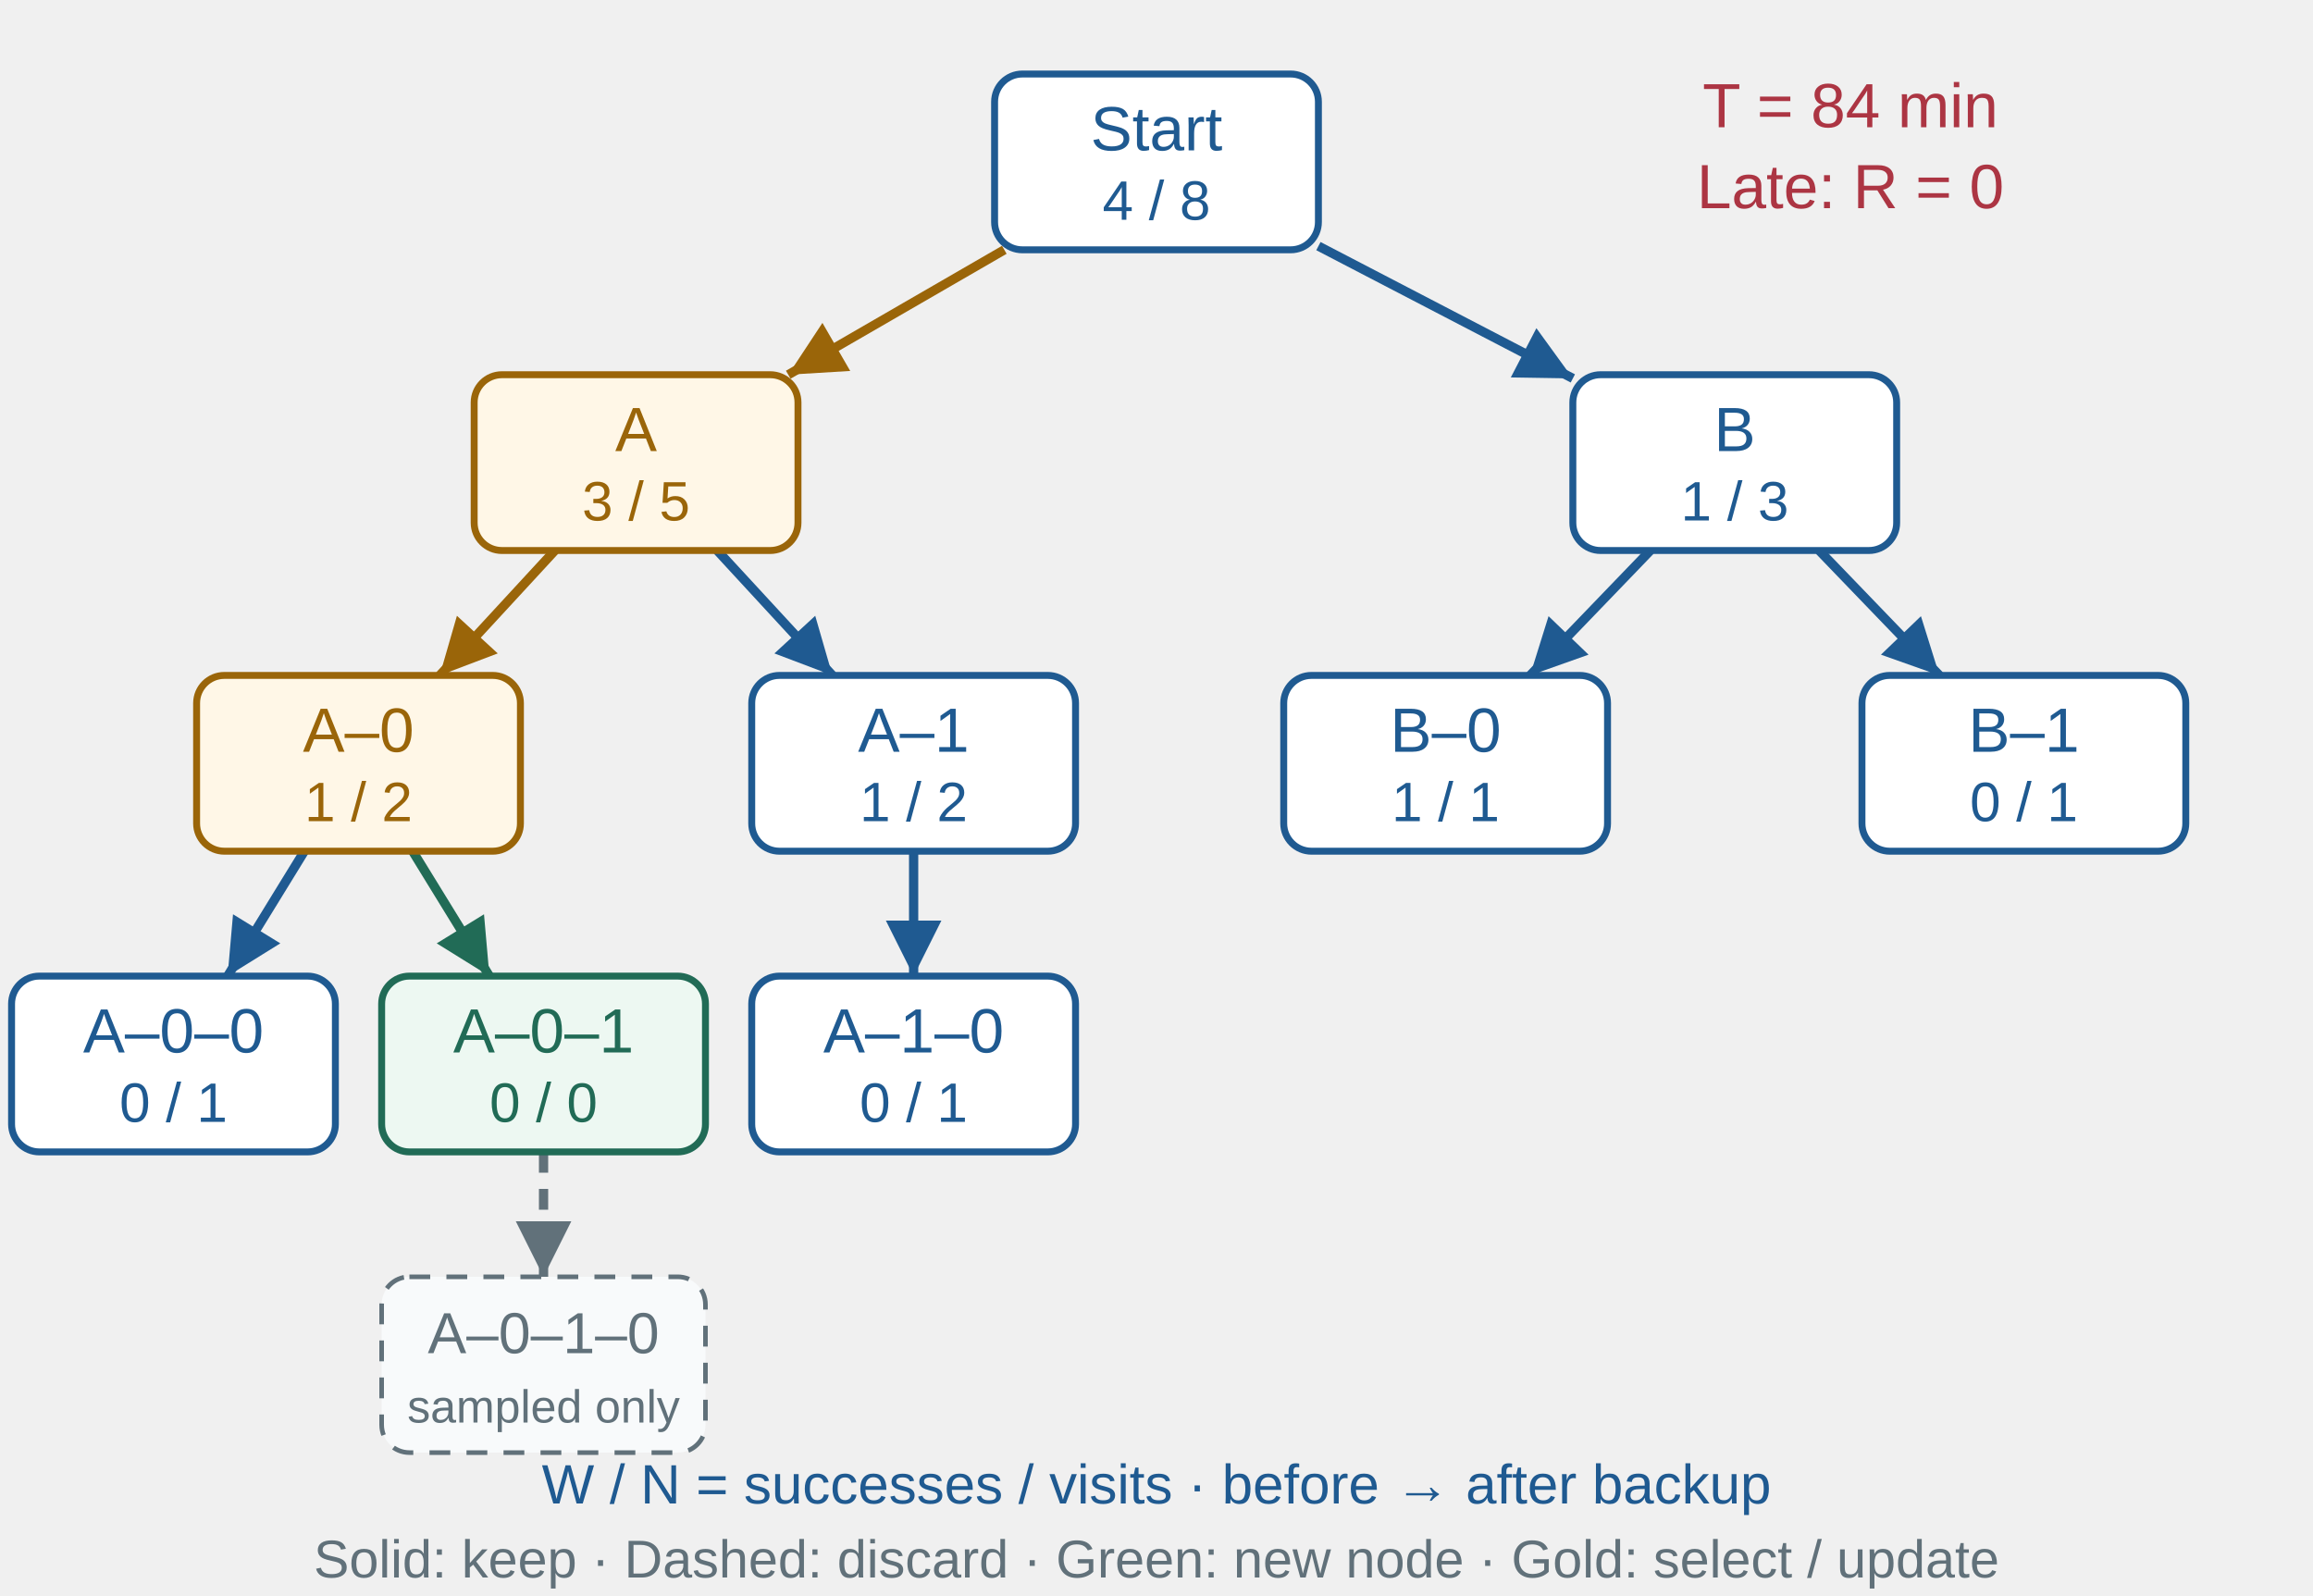
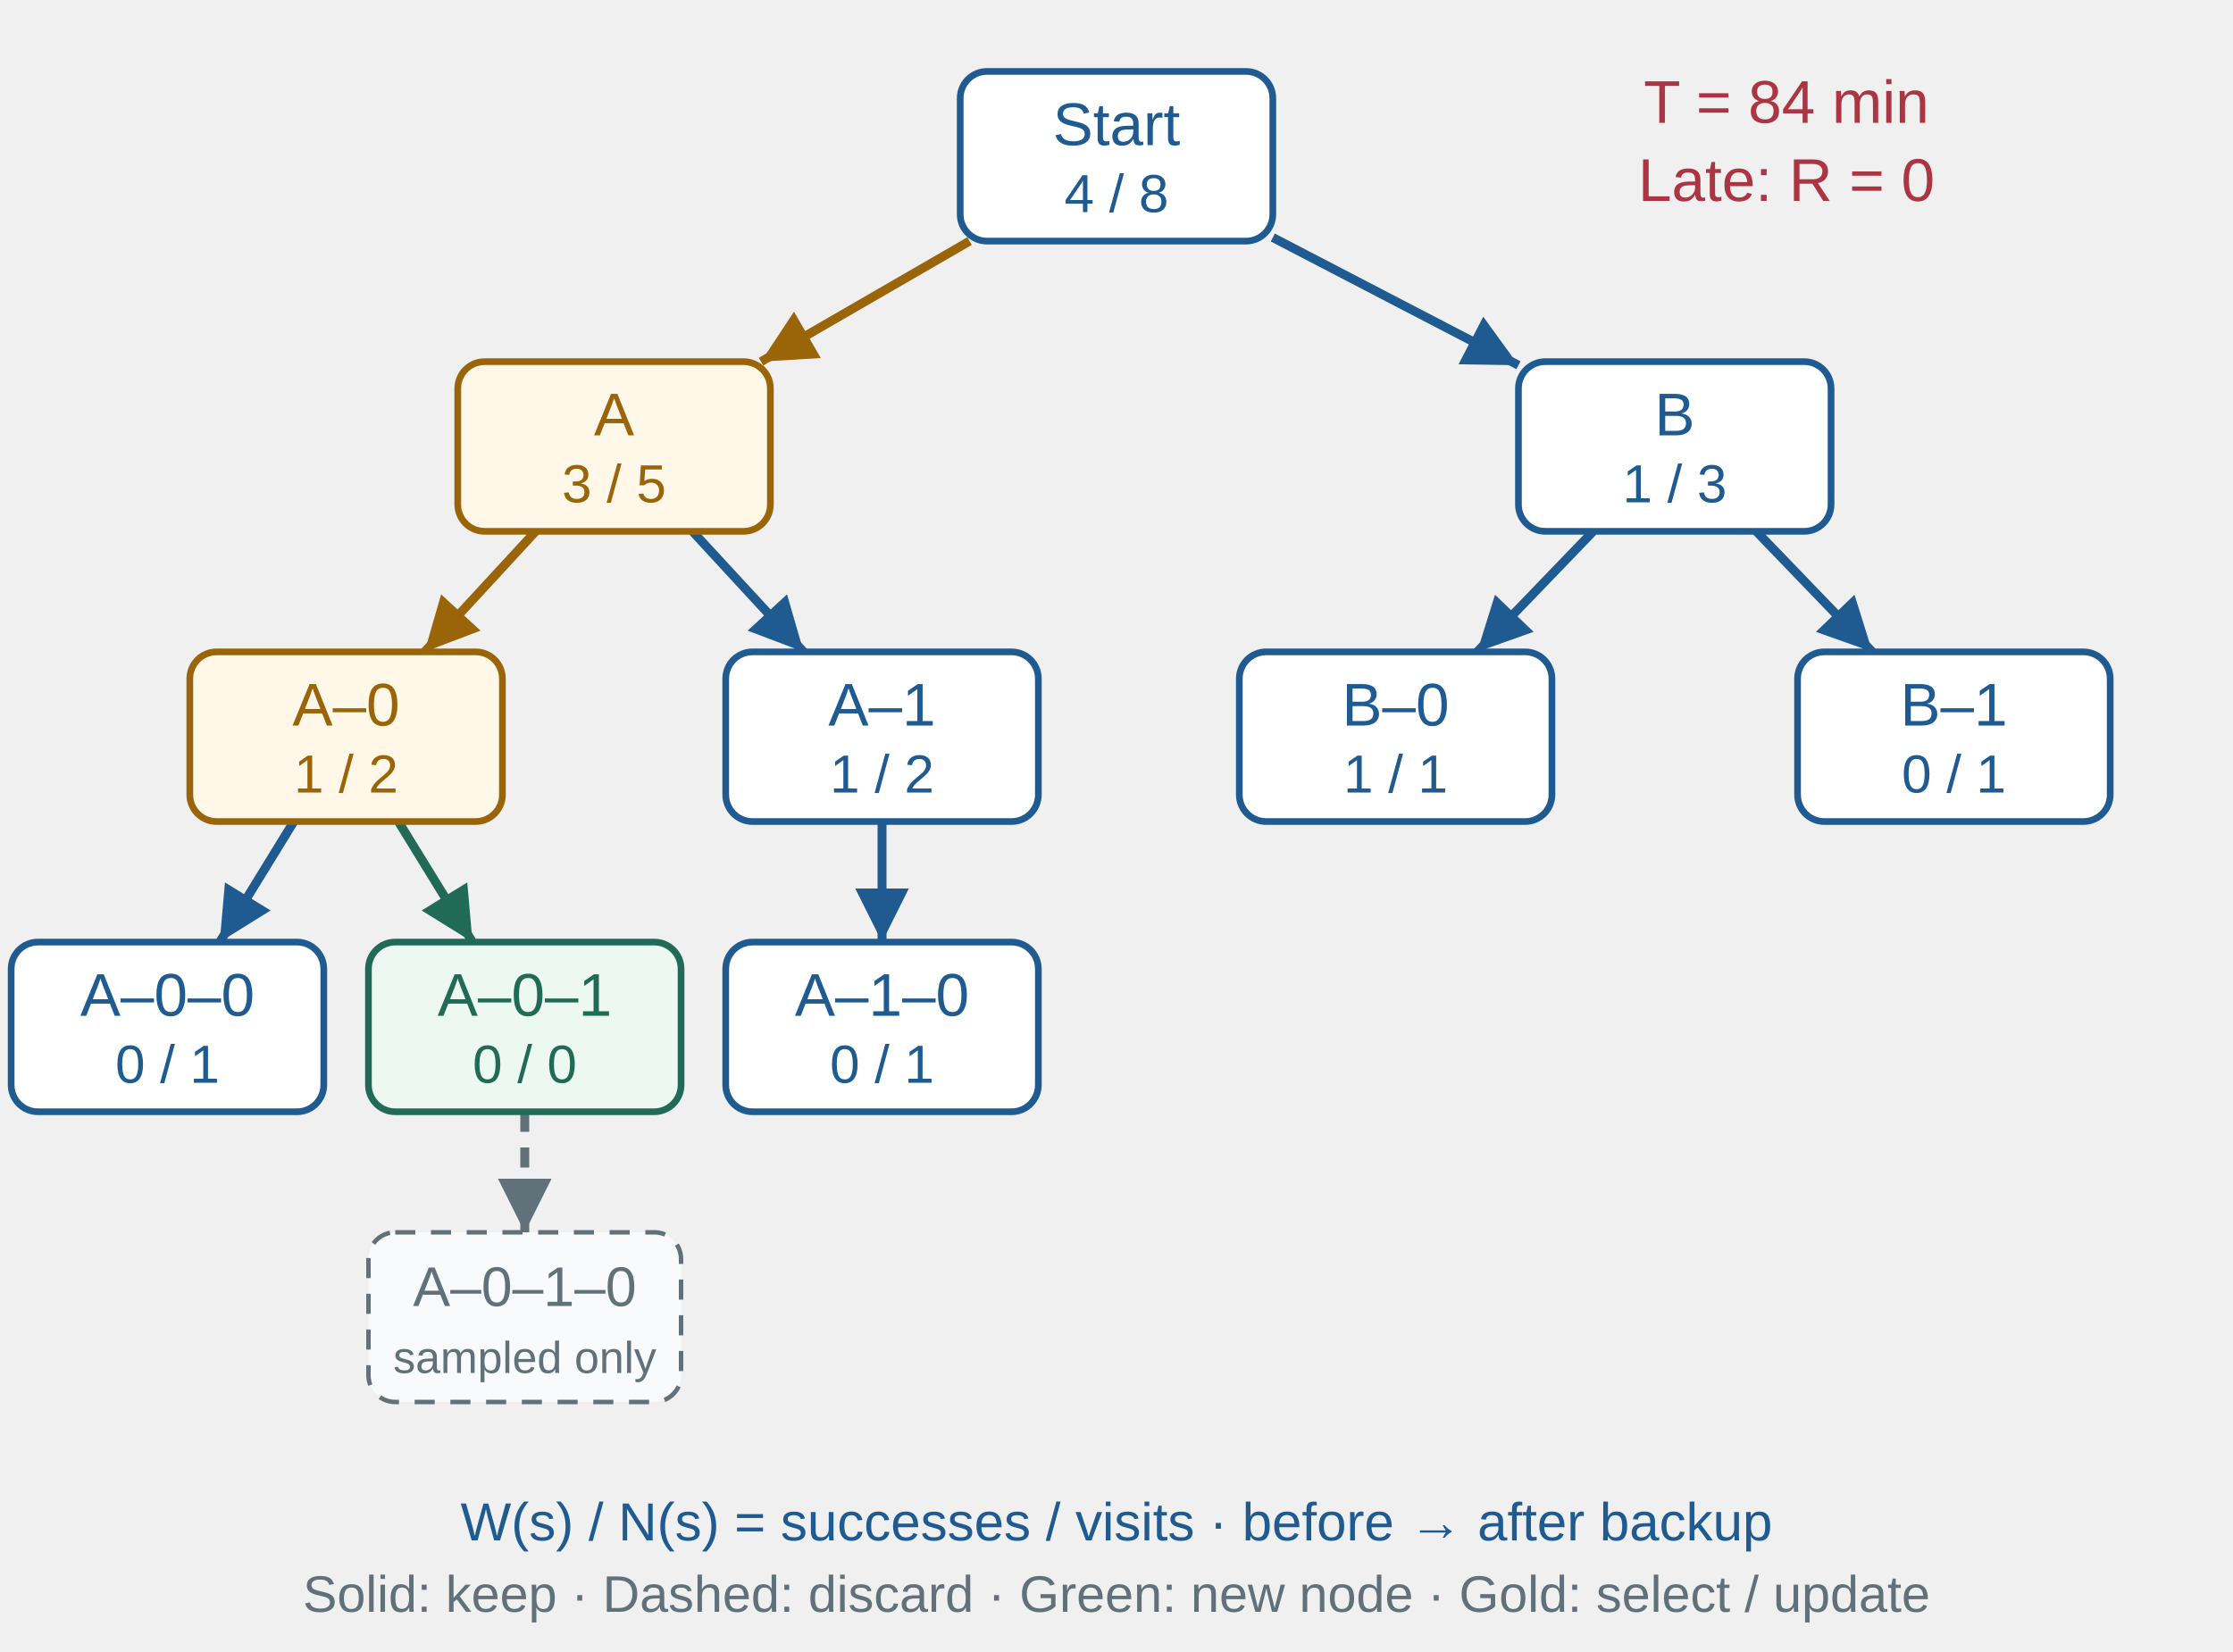
- <svg xmlns="http://www.w3.org/2000/svg" viewBox="0 0 1000 690" role="img" aria-labelledby="title desc">
+ <svg xmlns="http://www.w3.org/2000/svg" viewBox="0 0 1000 740" role="img" aria-labelledby="title desc">
  <defs>
    <marker id="blue" viewBox="0 0 10 10" refX="10" refY="5" markerWidth="6" markerHeight="6" orient="auto-start-reverse">
      <path d="M0 0 L10 5 L0 10 Z" fill="#1f5a91" />
    </marker>
    <marker id="gold" viewBox="0 0 10 10" refX="10" refY="5" markerWidth="6" markerHeight="6" orient="auto-start-reverse">
      <path d="M0 0 L10 5 L0 10 Z" fill="#9a6509" />
    </marker>
    <marker id="green" viewBox="0 0 10 10" refX="10" refY="5" markerWidth="6" markerHeight="6" orient="auto-start-reverse">
      <path d="M0 0 L10 5 L0 10 Z" fill="#216b56" />
    </marker>
    <marker id="red" viewBox="0 0 10 10" refX="10" refY="5" markerWidth="6" markerHeight="6" orient="auto-start-reverse">
      <path d="M0 0 L10 5 L0 10 Z" fill="#ac3543" />
    </marker>
    <marker id="gray" viewBox="0 0 10 10" refX="10" refY="5" markerWidth="6" markerHeight="6" orient="auto-start-reverse">
      <path d="M0 0 L10 5 L0 10 Z" fill="#61717a" />
    </marker>
  </defs>
  <g font-family="Arial, sans-serif" text-anchor="middle">
    <path d="M434.2 108.0 L340.8 162.0" fill="none" stroke="#9a6509" stroke-width="4" marker-end="url(#gold)" />
    <path d="M570.0 106.4 L680.0 163.6" fill="none" stroke="#1f5a91" stroke-width="4" marker-end="url(#blue)" />
    <path d="M239.9 238.0 L190.1 292.0" fill="none" stroke="#9a6509" stroke-width="4" marker-end="url(#gold)" />
    <path d="M310.1 238.0 L359.9 292.0" fill="none" stroke="#1f5a91" stroke-width="4" marker-end="url(#blue)" />
    <path d="M131.6 368.0 L98.4 422.0" fill="none" stroke="#1f5a91" stroke-width="4" marker-end="url(#blue)" />
    <path d="M395.0 368.0 L395.0 422.0" fill="none" stroke="#1f5a91" stroke-width="4" marker-end="url(#blue)" />
    <path d="M713.5 238.0 L661.5 292.0" fill="none" stroke="#1f5a91" stroke-width="4" marker-end="url(#blue)" />
    <path d="M786.5 238.0 L838.5 292.0" fill="none" stroke="#1f5a91" stroke-width="4" marker-end="url(#blue)" />
    <path d="M178.4 368.0 L211.6 422.0" fill="none" stroke="#216b56" stroke-width="4" marker-end="url(#green)" />
    <path d="M235.0 498.0 L235.0 552.0" fill="none" stroke="#61717a" stroke-width="4" stroke-dasharray="9 7" marker-end="url(#gray)" />
    <rect x="430" y="32" width="140" height="76" rx="12" fill="white" stroke="#1f5a91" stroke-width="3" />
    <text x="500" y="65" font-size="27" fill="#1f5a91">Start</text>
    <text x="500" y="95" font-size="24" fill="#1f5a91">4 / 8</text>
    <rect x="205" y="162" width="140" height="76" rx="12" fill="#fff7e7" stroke="#9a6509" stroke-width="3" />
    <text x="275" y="195" font-size="27" fill="#9a6509">A</text>
    <text x="275" y="225" font-size="24" fill="#9a6509">3 / 5</text>
    <rect x="680" y="162" width="140" height="76" rx="12" fill="white" stroke="#1f5a91" stroke-width="3" />
    <text x="750" y="195" font-size="27" fill="#1f5a91">B</text>
    <text x="750" y="225" font-size="24" fill="#1f5a91">1 / 3</text>
    <rect x="85" y="292" width="140" height="76" rx="12" fill="#fff7e7" stroke="#9a6509" stroke-width="3" />
    <text x="155" y="325" font-size="27" fill="#9a6509">A–0</text>
    <text x="155" y="355" font-size="24" fill="#9a6509">1 / 2</text>
    <rect x="325" y="292" width="140" height="76" rx="12" fill="white" stroke="#1f5a91" stroke-width="3" />
    <text x="395" y="325" font-size="27" fill="#1f5a91">A–1</text>
    <text x="395" y="355" font-size="24" fill="#1f5a91">1 / 2</text>
    <rect x="5" y="422" width="140" height="76" rx="12" fill="white" stroke="#1f5a91" stroke-width="3" />
    <text x="75" y="455" font-size="27" fill="#1f5a91">A–0–0</text>
    <text x="75" y="485" font-size="24" fill="#1f5a91">0 / 1</text>
    <rect x="325" y="422" width="140" height="76" rx="12" fill="white" stroke="#1f5a91" stroke-width="3" />
    <text x="395" y="455" font-size="27" fill="#1f5a91">A–1–0</text>
    <text x="395" y="485" font-size="24" fill="#1f5a91">0 / 1</text>
    <rect x="555" y="292" width="140" height="76" rx="12" fill="white" stroke="#1f5a91" stroke-width="3" />
    <text x="625" y="325" font-size="27" fill="#1f5a91">B–0</text>
    <text x="625" y="355" font-size="24" fill="#1f5a91">1 / 1</text>
    <rect x="805" y="292" width="140" height="76" rx="12" fill="white" stroke="#1f5a91" stroke-width="3" />
    <text x="875" y="325" font-size="27" fill="#1f5a91">B–1</text>
    <text x="875" y="355" font-size="24" fill="#1f5a91">0 / 1</text>
    <rect x="165" y="422" width="140" height="76" rx="12" fill="#edf8f2" stroke="#216b56" stroke-width="3" />
    <text x="235" y="455" font-size="27" fill="#216b56">A–0–1</text>
    <text x="235" y="485" font-size="24" fill="#216b56">0 / 0</text>
    <rect x="165" y="552" width="140" height="76" rx="12" fill="#f8fafb" stroke="#61717a" stroke-width="2" stroke-dasharray="9 7" />
    <text x="235" y="585" font-size="25" fill="#61717a">A–0–1–0</text>
    <text x="235" y="615" font-size="20" fill="#61717a">sampled only</text>
    <text x="800" y="55" font-size="27" fill="#ac3543">T = 84 min</text>
    <text x="800" y="90" font-size="27" fill="#ac3543">Late: R = 0</text>
-     <text x="500" y="650" font-size="24" fill="#1f5a91">W / N = successes / visits · before → after backup</text>
-     <text x="500" y="682" font-size="23" fill="#61717a">Solid: keep · Dashed: discard · Green: new node · Gold: select / update</text>
+     <text x="500" y="690" font-size="24" fill="#1f5a91">W(s) / N(s) = successes / visits · before → after backup</text>
+     <text x="500" y="722" font-size="23" fill="#61717a">Solid: keep · Dashed: discard · Green: new node · Gold: select / update</text>
  </g>
</svg>
